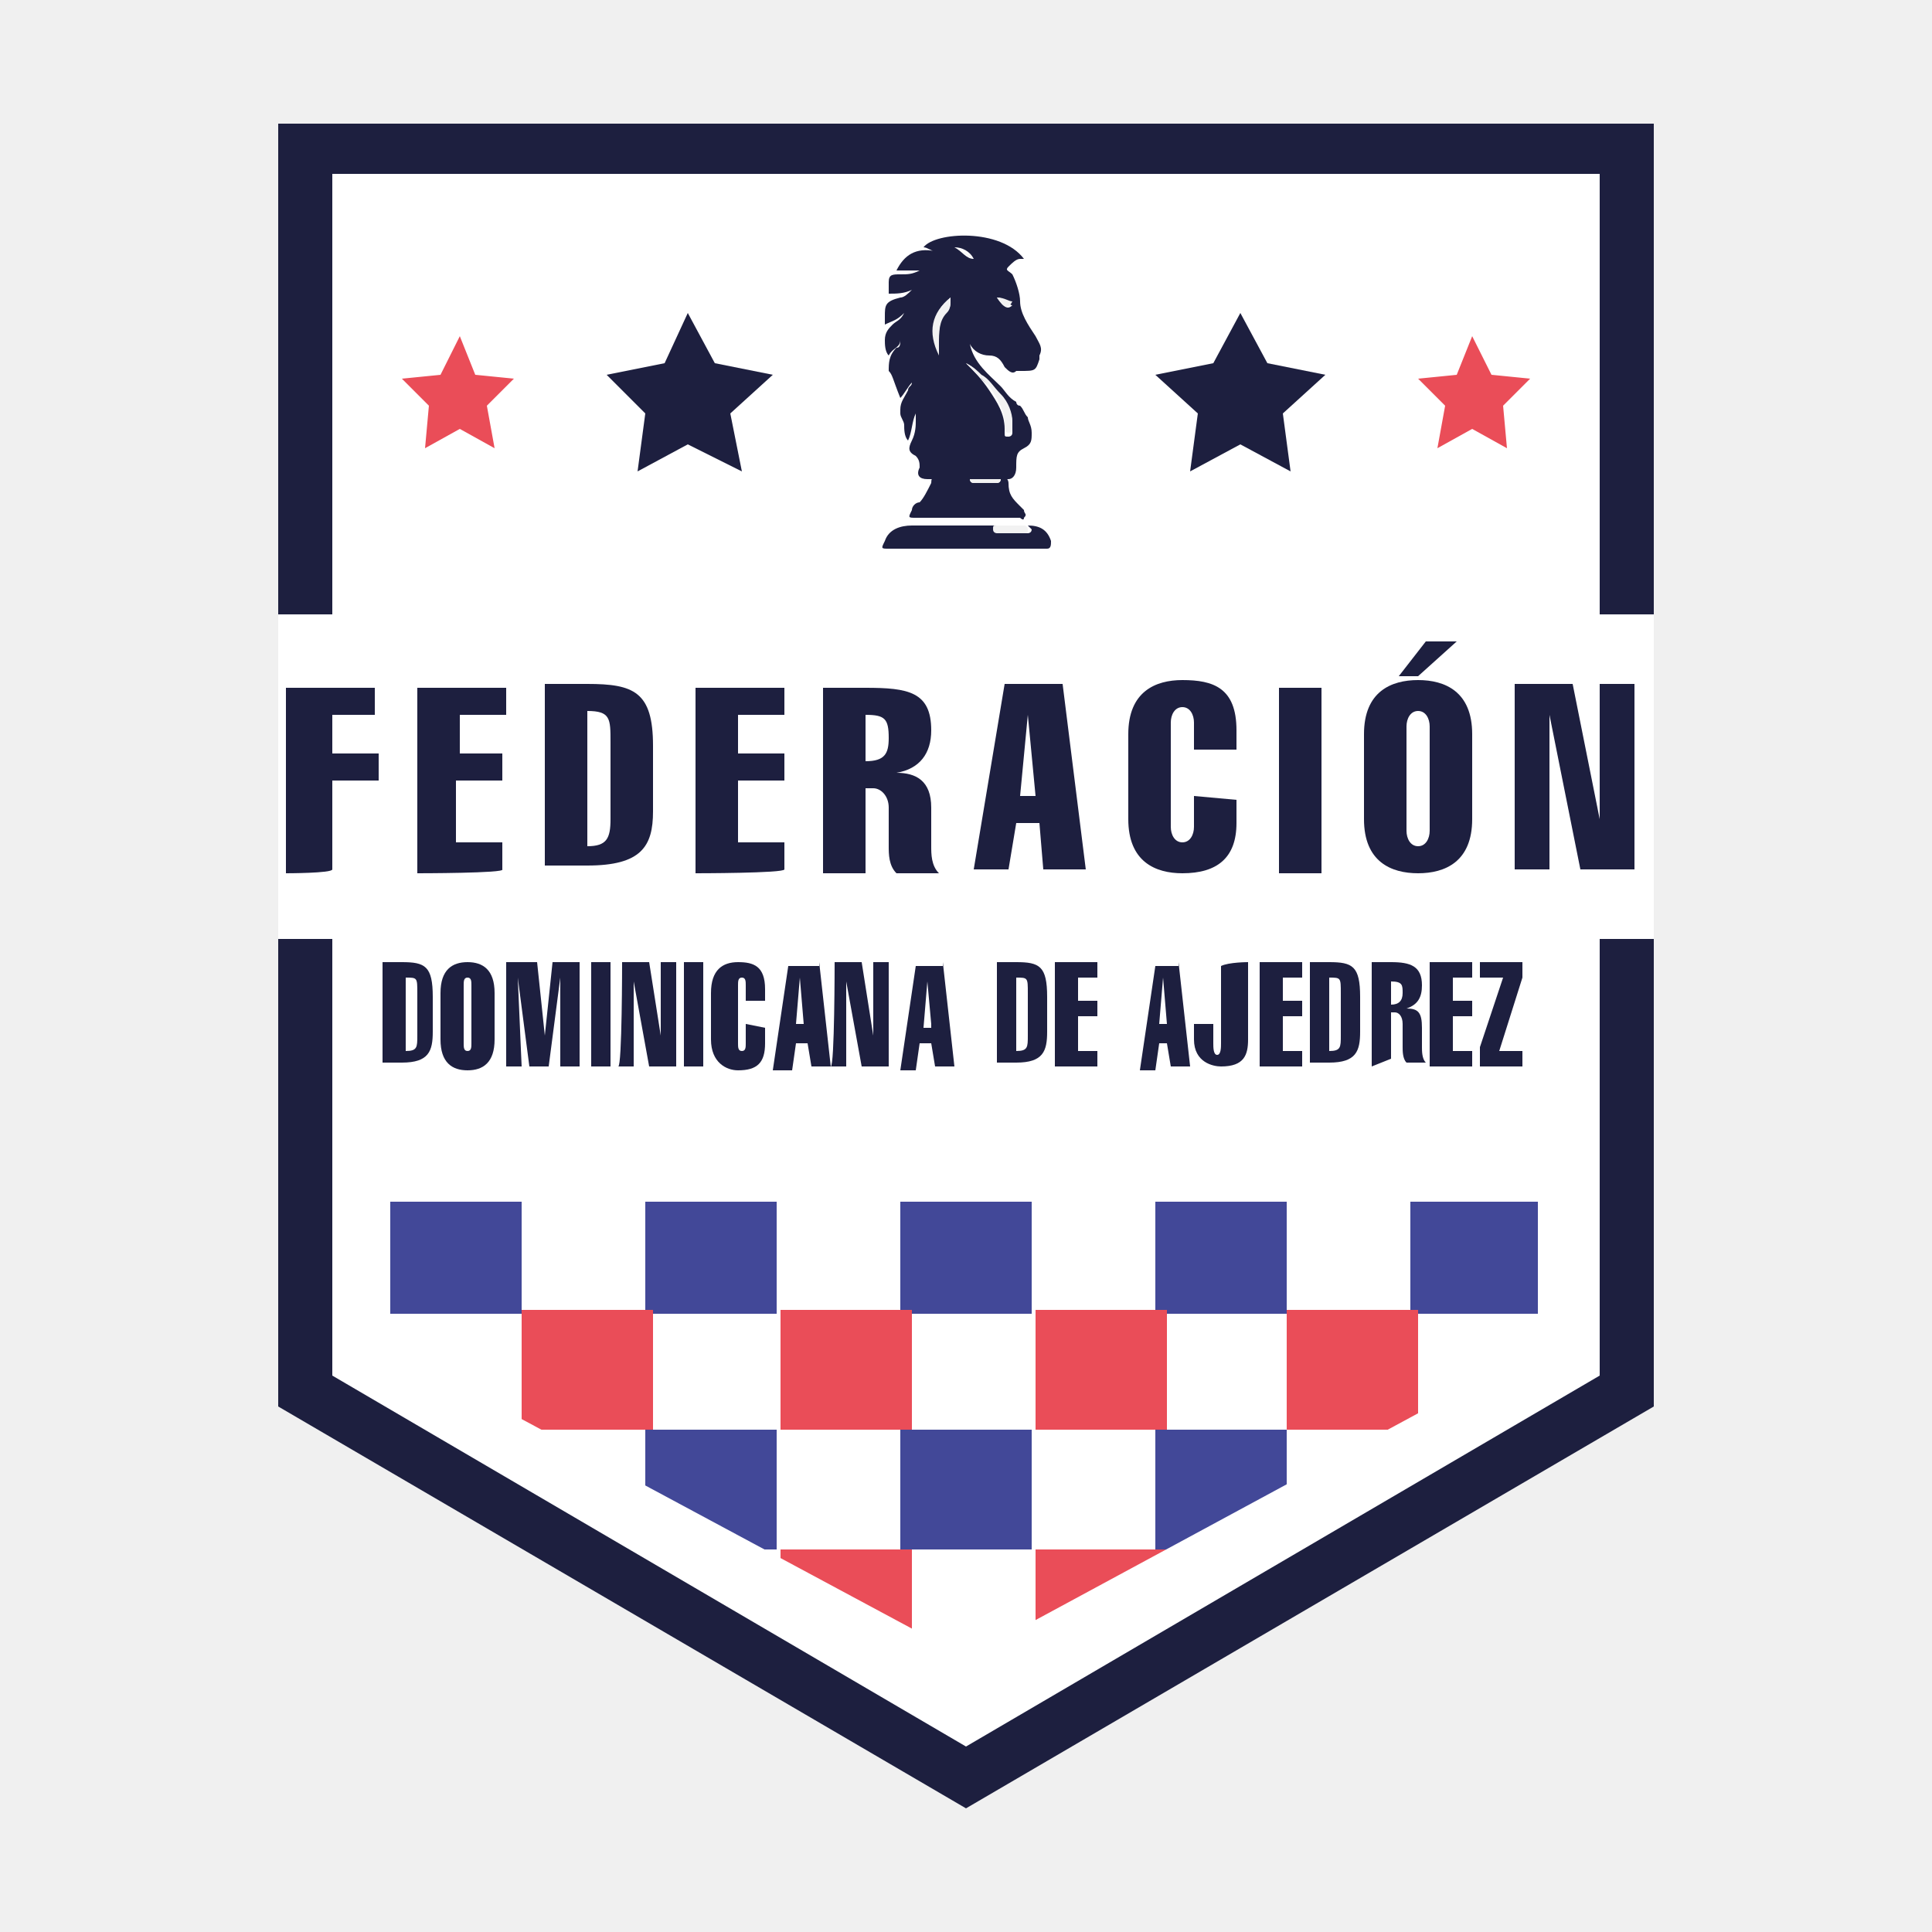
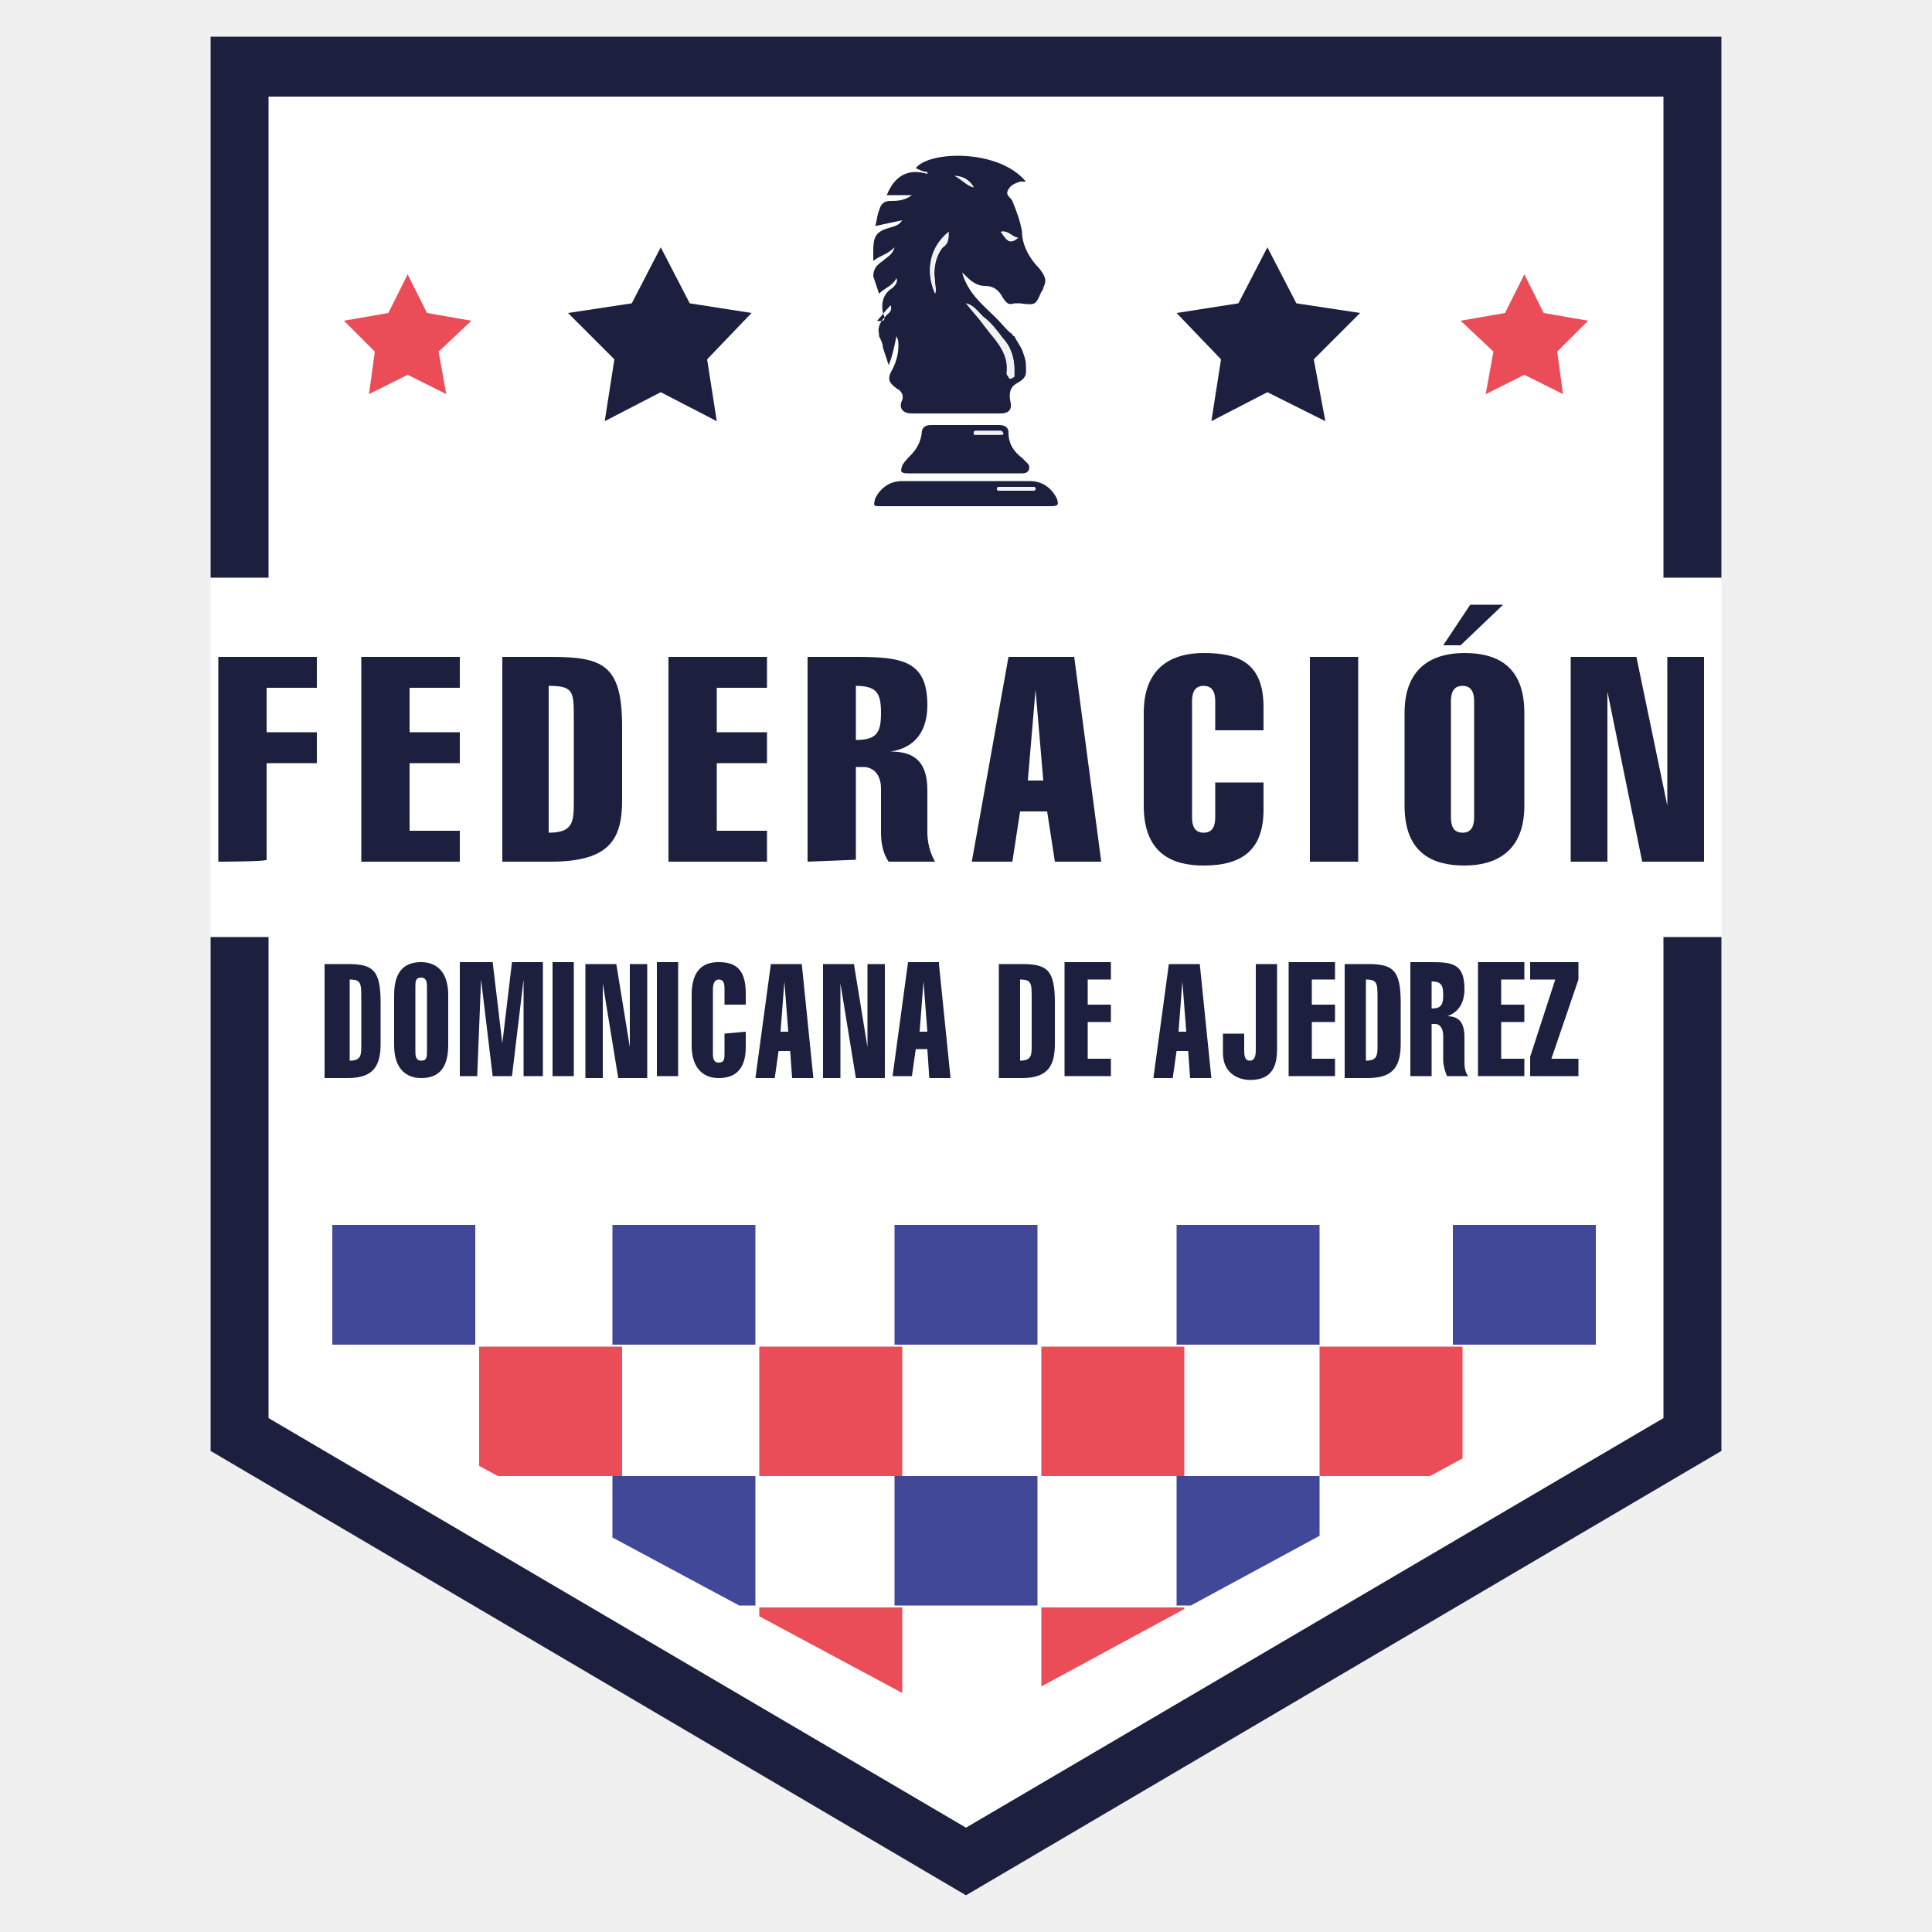
- <svg xmlns="http://www.w3.org/2000/svg" xmlns:xlink="http://www.w3.org/1999/xlink" version="1.1" id="Capa_1" x="0px" y="0px" viewBox="0 0 50 50" style="enable-background:new 0 0 50 50;" xml:space="preserve">
+ <svg xmlns="http://www.w3.org/2000/svg" xmlns:xlink="http://www.w3.org/1999/xlink" version="1.1" id="Capa_1" x="0px" y="0px" viewBox="0 0 100 100" style="enable-background:new 0 0 100 100;" xml:space="preserve">
  <style type="text/css">
	.st0{fill:#FFFFFF;}
	.st1{fill:#1D1F3F;}
	.st2{clip-path:url(#SVGID_2_);}
	.st3{fill:#424898;}
	.st4{fill:#EA4D58;}
	.st5{fill:#F2F2F2;}
</style>
-   <polygon class="st0" points="42.8,36.4 25,46.8 7.2,36.4 7.2,3.2 42.8,3.2 " />
  <g>
+     <polygon class="st0" points="89.1,75.1 50,98.1 10.9,75.1 10.9,1.9 89.1,1.9  " />
    <g>
-       <polygon class="st1" points="41.4,24.3 41.4,35.6 25,45.2 8.6,35.6 8.6,24.3 7.2,24.3 7.2,36.4 25,46.8 42.8,36.4 42.8,24.3   " />
-       <polygon class="st1" points="8.6,15.9 8.6,4.5 41.4,4.5 41.4,15.9 42.8,15.9 42.8,3.2 7.2,3.2 7.2,15.9   " />
-     </g>
-     <g>
+       <g>
+         <polygon class="st1" points="86.1,48.5 86.1,73.4 50,94.6 13.9,73.4 13.9,48.5 10.9,48.5 10.9,75.1 50,98.1 89.1,75.1 89.1,48.5         " />
+         <polygon class="st1" points="13.9,29.9 13.9,5 86.1,5 86.1,29.9 89.1,29.9 89.1,1.9 10.9,1.9 10.9,29.9    " />
+       </g>
      <g>
        <g>
          <g>
            <g>
-               <defs>
-                 <polygon id="SVGID_1_" points="10.1,31.1 39.8,31.1 39.8,34.9 25,42.9 10.1,34.9        " />
-               </defs>
-               <clipPath id="SVGID_2_">
-                 <use xlink:href="#SVGID_1_" style="overflow:visible;" />
-               </clipPath>
-               <g class="st2">
-                 <rect x="10.1" y="30.9" class="st3" width="3.4" height="3.1" />
-                 <rect x="16.7" y="30.9" class="st3" width="3.4" height="3.1" />
-                 <rect x="23.3" y="30.9" class="st3" width="3.4" height="3.1" />
-                 <rect x="29.9" y="30.9" class="st3" width="3.4" height="3.1" />
-                 <rect x="36.5" y="30.9" class="st3" width="3.4" height="3.1" />
-                 <rect x="13.5" y="33.9" class="st4" width="3.4" height="3.1" />
-                 <rect x="20.2" y="33.9" class="st4" width="3.4" height="3.1" />
-                 <rect x="26.8" y="33.9" class="st4" width="3.4" height="3.1" />
-                 <rect x="33.3" y="33.9" class="st4" width="3.4" height="3.1" />
-                 <rect x="16.7" y="37" class="st3" width="3.4" height="3.1" />
-                 <rect x="23.3" y="37" class="st3" width="3.4" height="3.1" />
-                 <rect x="29.9" y="37" class="st3" width="3.4" height="3.1" />
-                 <rect x="20.2" y="40.1" class="st4" width="3.4" height="3.1" />
-                 <rect x="26.8" y="40.1" class="st4" width="3.4" height="3.1" />
+               <g>
+                 <defs>
+                   <polygon id="SVGID_1_" points="17.2,63.4 82.7,63.4 82.7,71.7 50,89.4 17.2,71.8         " />
+                 </defs>
+                 <clipPath id="SVGID_2_">
+                   <use xlink:href="#SVGID_1_" style="overflow:visible;" />
+                 </clipPath>
+                 <g class="st2">
+                   <rect x="17.2" y="62.9" class="st3" width="7.4" height="6.7" />
+                   <rect x="31.7" y="62.9" class="st3" width="7.4" height="6.7" />
+                   <rect x="46.3" y="62.9" class="st3" width="7.4" height="6.7" />
+                   <rect x="60.9" y="62.9" class="st3" width="7.4" height="6.7" />
+                   <rect x="75.2" y="62.9" class="st3" width="7.4" height="6.7" />
+                   <rect x="24.8" y="69.7" class="st4" width="7.4" height="6.7" />
+                   <rect x="39.3" y="69.7" class="st4" width="7.4" height="6.7" />
+                   <rect x="53.9" y="69.7" class="st4" width="7.4" height="6.7" />
+                   <rect x="68.3" y="69.7" class="st4" width="7.4" height="6.7" />
+                   <rect x="31.7" y="76.4" class="st3" width="7.4" height="6.7" />
+                   <rect x="46.3" y="76.4" class="st3" width="7.4" height="6.7" />
+                   <rect x="60.9" y="76.4" class="st3" width="7.4" height="6.7" />
+                   <rect x="39.3" y="83.2" class="st4" width="7.4" height="6.7" />
+                   <rect x="53.9" y="83.2" class="st4" width="7.4" height="6.7" />
+                 </g>
              </g>
            </g>
          </g>
        </g>
      </g>
-     </g>
-     <g>
-       <polygon class="st4" points="11.9,8.7 12.3,9.7 13.3,9.8 12.6,10.5 12.8,11.6 11.9,11.1 11,11.6 11.1,10.5 10.4,9.8 11.4,9.7       " />
-       <polygon class="st4" points="38.1,8.7 38.6,9.7 39.6,9.8 38.9,10.5 39,11.6 38.1,11.1 37.2,11.6 37.4,10.5 36.7,9.8 37.7,9.7       " />
      <g>
-         <polygon class="st1" points="17.8,8.1 18.5,9.4 20,9.7 18.9,10.7 19.2,12.2 17.8,11.5 16.5,12.2 16.7,10.7 15.7,9.7 17.2,9.4         " />
+         <polygon class="st4" points="21.1,14.2 22.1,16.2 24.4,16.6 22.7,18.2 23.1,20.4 21.1,19.4 19.1,20.4 19.4,18.2 17.8,16.6      20.1,16.2    " />
+         <polygon class="st4" points="78.9,14.2 79.9,16.2 82.2,16.6 80.6,18.2 80.9,20.4 78.9,19.4 76.9,20.4 77.3,18.2 75.6,16.6      77.9,16.2    " />
+         <g>
+           <polygon class="st1" points="34.2,12.8 35.7,15.7 38.9,16.2 36.6,18.6 37.1,21.8 34.2,20.3 31.3,21.8 31.8,18.6 29.4,16.2       32.7,15.7     " />
+         </g>
+         <g>
+           <polygon class="st1" points="65.6,12.8 67.1,15.7 70.4,16.2 68,18.6 68.6,21.8 65.6,20.3 62.7,21.8 63.2,18.6 60.9,16.2       64.1,15.7     " />
+         </g>
+         <g>
+           <path class="st1" d="M45.7,16.2c-0.1-0.5,0-1,0.5-1.3c0.1-0.1,0.3-0.3,0.2-0.5c-0.2,0.4-0.6,0.5-0.9,0.8      c-0.1-0.3-0.2-0.6-0.3-0.9c0-0.4,0.2-0.6,0.5-0.8c0.2-0.2,0.5-0.3,0.6-0.7c-0.4,0.4-0.7,0.4-1.1,0.7c0-0.2,0-0.4,0-0.5      c0-0.7,0.1-1,0.8-1.2c0.3-0.1,0.5-0.1,0.7-0.4c-0.5,0.1-0.9,0.2-1.4,0.3c0.1-0.3,0.1-0.6,0.2-0.8c0.1-0.4,0.3-0.5,0.6-0.5      s0.7,0,1.1-0.3c-0.5,0-0.8,0-1.3,0c0.4-1,1.1-1.4,2.1-1.1c0,0,0-0.1,0-0.1c-0.2,0-0.4-0.1-0.6-0.2c0.7-0.9,4.3-1,5.7,0.7      c-0.1,0-0.2,0-0.3,0c-0.3,0.1-0.5,0.2-0.6,0.4c-0.2,0.3,0.1,0.4,0.2,0.6c0.2,0.5,0.4,1,0.5,1.6c0,0.7,0.4,1.4,0.9,1.9      c0.3,0.4,0.4,0.6,0.2,1c0,0,0,0.1-0.1,0.2c-0.3,0.7-0.3,0.7-1.1,0.6c-0.1,0-0.2,0-0.3,0c-0.3,0.1-0.4,0-0.6-0.3      c-0.2-0.4-0.5-0.6-0.9-0.6c-0.5,0-0.8-0.3-1.2-0.7c0.3,1.1,1.1,1.7,1.8,2.4c0.3,0.3,0.5,0.6,0.8,0.8c0,0.1,0.1,0.1,0.1,0.1      c0.1,0.2,0.3,0.5,0.4,0.7c0.1,0.3,0.2,0.5,0.2,0.8c0,0.4,0.1,0.6-0.4,0.9c-0.4,0.2-0.5,0.5-0.4,1c0.1,0.4-0.1,0.6-0.5,0.6      c-0.6,0-1.3,0-2,0c-0.9,0-1.7,0-2.6,0c-0.5,0-0.7-0.3-0.5-0.7c0.1-0.3-0.1-0.5-0.3-0.6c-0.4-0.3-0.5-0.5-0.2-1      c0.2-0.4,0.3-0.8,0.3-1.2c0-0.2,0-0.3-0.1-0.5c-0.1,0.5-0.2,1-0.4,1.5c-0.1-0.3-0.2-0.6-0.3-0.9c0-0.2-0.1-0.4-0.2-0.6      c0,0,0-0.1,0-0.1c-0.1-0.4,0.1-0.7,0.4-1c0.1-0.1,0.3-0.2,0.2-0.5c-0.3,0.3-0.5,0.6-0.7,0.8C45.9,16.7,45.8,16.4,45.7,16.2z       M50,15.7c0.4,0.5,0.8,1,1.3,1.4c0.5,0.6,1,1.3,0.9,2.1c0,0.1,0,0.1,0,0.2c0,0.1,0,0.2,0.1,0.2c0,0,0.1-0.1,0.2-0.1      c0-0.1,0-0.2,0-0.4c0-0.6-0.2-1.2-0.6-1.6c-0.3-0.4-0.6-0.8-1-1.1C50.6,16.1,50.4,15.8,50,15.7z M49.1,12      c-1,0.9-1.2,2.1-0.7,3.2c0-0.2,0-0.4,0-0.6c-0.1-0.6,0-1.3,0.4-1.8C49.1,12.6,49.1,12.3,49.1,12z M51.8,12      c0.4,0.6,0.5,0.6,0.9,0.3C52.4,12.3,52.2,11.9,51.8,12z M50.4,9.7c-0.2-0.4-0.6-0.6-1-0.6C49.8,9.3,50,9.6,50.4,9.7z" />
+           <g>
+             <path class="st1" d="M50,24.5c-1,0-2,0-3,0c-0.4,0-0.4-0.1-0.3-0.4c0.1-0.2,0.3-0.4,0.4-0.5c0.3-0.3,0.5-0.6,0.6-1.1       c0-0.4,0.2-0.5,0.5-0.5c1.2,0,2.3,0,3.5,0c0.3,0,0.5,0.1,0.5,0.4c0,0.6,0.3,1,0.7,1.3c0.1,0.1,0.2,0.2,0.3,0.3       c0.1,0.1,0.1,0.3,0,0.4s-0.2,0.1-0.3,0.1C52,24.5,51,24.5,50,24.5z M51.1,22.3c-0.2,0-0.4,0-0.6,0c0,0-0.1,0-0.1,0.1       c0,0.1,0,0.1,0.1,0.1c0.4,0,0.8,0,1.3,0c0.1,0,0.2,0,0.1-0.1c0-0.1-0.1-0.1-0.2-0.1C51.5,22.3,51.3,22.3,51.1,22.3z" />
+           </g>
+           <g>
+             <path class="st1" d="M50,26.2c-1.5,0-3,0-4.4,0c-0.4,0-0.4,0-0.3-0.4c0.3-0.6,0.8-0.9,1.4-0.9c2.2,0,4.4,0,6.6,0       c0.6,0,1.1,0.3,1.4,0.9c0.1,0.3,0.1,0.4-0.3,0.4C53,26.2,51.5,26.2,50,26.2z M52.6,25.4c0.3,0,0.6,0,0.8,0c0.1,0,0.2,0,0.2-0.1       c0-0.1-0.1-0.1-0.2-0.1c-0.6,0-1.1,0-1.6,0c-0.1,0-0.2,0-0.2,0.1c0,0.1,0.1,0.1,0.2,0.1C52,25.4,52.3,25.4,52.6,25.4z" />
+           </g>
+           <path class="st5" d="M50,15.7c0.4,0.1,0.6,0.5,0.9,0.7c0.4,0.3,0.7,0.7,1,1.1c0.4,0.5,0.6,1,0.6,1.6c0,0.1,0,0.2,0,0.4      c0,0-0.1,0.1-0.2,0.1s-0.1-0.1-0.1-0.1c-0.1-0.1-0.1-0.1-0.1-0.2c0.1-0.9-0.4-1.5-0.9-2.1C50.8,16.7,50.4,16.1,50,15.7z" />
+           <path class="st5" d="M49.1,12c0,0.4,0,0.6-0.3,0.8c-0.5,0.5-0.5,1.1-0.4,1.8c0,0.2,0.1,0.4,0,0.6C47.9,14,48.1,12.8,49.1,12z" />
+           <path class="st5" d="M51.8,12c0.4-0.1,0.6,0.3,0.9,0.3C52.4,12.6,52.3,12.5,51.8,12z" />
+           <path class="st5" d="M50.4,9.7c-0.4-0.1-0.6-0.5-1-0.6C49.9,9.2,50.2,9.4,50.4,9.7z" />
+           <path class="st5" d="M51.1,22.3c0.2,0,0.4,0,0.6,0c0.1,0,0.2,0,0.2,0.1c0,0.1,0,0.1-0.1,0.1c-0.4,0-0.8,0-1.3,0      c-0.1,0-0.1,0-0.1-0.1c0-0.1,0.1-0.1,0.1-0.1C50.7,22.3,50.9,22.3,51.1,22.3z" />
+           <path class="st5" d="M52.6,25.4c-0.3,0-0.5,0-0.8,0c-0.1,0-0.2,0-0.2-0.1c0-0.1,0.1-0.1,0.2-0.1c0.6,0,1.1,0,1.6,0      c0.1,0,0.2,0,0.2,0.1c0,0.1-0.1,0.1-0.2,0.1C53.1,25.4,52.9,25.4,52.6,25.4z" />
+         </g>
      </g>
      <g>
-         <polygon class="st1" points="32.1,8.1 32.8,9.4 34.3,9.7 33.2,10.7 33.4,12.2 32.1,11.5 30.8,12.2 31,10.7 29.9,9.7 31.4,9.4         " />
+         <path class="st1" d="M11.3,44.6V34h5.1v1.6h-2.6v2.3h2.6v1.6h-2.6v5C13.8,44.6,11.3,44.6,11.3,44.6z" />
+         <path class="st1" d="M18.7,44.6V34h5.1v1.6h-2.6v2.3h2.6v1.6h-2.6V43h2.6v1.6C23.7,44.6,18.7,44.6,18.7,44.6z" />
+         <path class="st1" d="M26,34h2.5c2.7,0,3.7,0.4,3.7,3.6v3.8c0,2-0.6,3.2-3.7,3.2H26C26,44.6,26,34,26,34z M28.4,43.1     c1.2,0,1.3-0.5,1.3-1.5v-4.4c0-1.4,0-1.7-1.3-1.7V43.1z" />
+         <path class="st1" d="M34.6,44.6V34h5.1v1.6h-2.6v2.3h2.6v1.6h-2.6V43h2.6v1.6C39.7,44.6,34.6,44.6,34.6,44.6z" />
+         <path class="st1" d="M41.8,44.6V34h2.5c2.4,0,3.7,0.2,3.7,2.5c0,1.3-0.6,2.2-1.9,2.4v0c1.2,0,1.9,0.5,1.9,2v2.2     c0,0.4,0.1,1,0.4,1.5H46c-0.3-0.4-0.4-1-0.4-1.5v-2.3c0-0.7-0.4-1.1-0.9-1.1h-0.4v4.8L41.8,44.6L41.8,44.6z M44.3,38.3     c1.1,0,1.3-0.4,1.3-1.4c0-1-0.2-1.4-1.3-1.4V38.3z" />
+         <path class="st1" d="M55.6,34l1.4,10.6h-2.4L54.2,42h-1.4l-0.4,2.6h-2.1L52.2,34H55.6z M54,40.4l-0.4-4.7h0l-0.4,4.7H54z" />
+         <path class="st1" d="M65.4,40.5v1.4c0,2-1,2.9-3.1,2.9c-1.6,0-3.1-0.6-3.1-3.1v-4.8c0-2.4,1.5-3.1,3.1-3.1c1.8,0,3.1,0.5,3.1,2.8     v1.2h-2.5v-1.5c0-0.4-0.1-0.8-0.6-0.8s-0.6,0.4-0.6,0.8v6c0,0.4,0.1,0.8,0.6,0.8s0.6-0.4,0.6-0.8v-1.8L65.4,40.5L65.4,40.5z" />
+         <path class="st1" d="M67.8,44.6V34h2.5v10.6H67.8z" />
+         <path class="st1" d="M78.9,41.7c0,2.4-1.5,3.1-3.1,3.1s-3.1-0.6-3.1-3.1v-4.8c0-2.4,1.5-3.1,3.1-3.1s3.1,0.6,3.1,3.1V41.7z      M74.7,33.4l1.4-2.1h1.7l-2.2,2.1H74.7z M75.1,42.3c0,0.4,0.1,0.8,0.6,0.8c0.5,0,0.6-0.4,0.6-0.8v-6c0-0.4-0.1-0.8-0.6-0.8     c-0.5,0-0.6,0.4-0.6,0.8V42.3z" />
+         <path class="st1" d="M81.3,34h3.4l1.6,7.7h0V34h1.9v10.6H85l-1.8-8.8h0v8.8h-1.9L81.3,34L81.3,34z" />
      </g>
      <g>
-         <path class="st1" d="M23,9.6c0-0.2,0-0.4,0.2-0.6c0.1,0,0.1-0.1,0.1-0.2C23.3,9,23.1,9,23,9.2c-0.1-0.1-0.1-0.3-0.1-0.4     c0-0.2,0.1-0.3,0.2-0.4c0.1-0.1,0.2-0.1,0.3-0.3c-0.2,0.2-0.3,0.2-0.5,0.3c0-0.1,0-0.2,0-0.2c0-0.3,0-0.4,0.4-0.5     c0.1,0,0.2-0.1,0.3-0.2c-0.2,0.1-0.4,0.1-0.6,0.1C23,7.5,23,7.4,23,7.3c0-0.2,0.1-0.2,0.3-0.2c0.2,0,0.3,0,0.5-0.1     c-0.2,0-0.4,0-0.6,0c0.2-0.4,0.5-0.6,1-0.5c0,0,0,0,0,0c-0.1,0-0.2-0.1-0.3-0.1c0.3-0.4,2-0.5,2.6,0.3c0,0-0.1,0-0.1,0     c-0.1,0-0.2,0.1-0.3,0.2C26,7,26.1,7,26.2,7.1c0.1,0.2,0.2,0.5,0.2,0.7c0,0.3,0.2,0.6,0.4,0.9C26.9,8.9,27,9,26.9,9.2     c0,0,0,0.1,0,0.1c-0.1,0.3-0.1,0.3-0.5,0.3c0,0-0.1,0-0.1,0c-0.1,0.1-0.2,0-0.3-0.1c-0.1-0.2-0.2-0.3-0.4-0.3     c-0.2,0-0.4-0.1-0.5-0.3c0.1,0.5,0.5,0.8,0.8,1.1c0.1,0.1,0.2,0.3,0.4,0.4c0,0,0,0.1,0.1,0.1c0.1,0.1,0.1,0.2,0.2,0.3     c0,0.1,0.1,0.2,0.1,0.4c0,0.2,0,0.3-0.2,0.4c-0.2,0.1-0.2,0.2-0.2,0.5c0,0.2-0.1,0.3-0.2,0.3c-0.3,0-0.6,0-0.9,0     c-0.4,0-0.8,0-1.2,0c-0.2,0-0.3-0.1-0.2-0.3c0-0.1,0-0.2-0.1-0.3c-0.2-0.1-0.2-0.2-0.1-0.4c0.1-0.2,0.1-0.4,0.1-0.5     c0-0.1,0-0.1,0-0.2c-0.1,0.2-0.1,0.5-0.2,0.7c-0.1-0.1-0.1-0.3-0.1-0.4c0-0.1-0.1-0.2-0.1-0.3c0,0,0,0,0-0.1     c0-0.2,0.1-0.3,0.2-0.5c0-0.1,0.1-0.1,0.1-0.2c-0.1,0.1-0.2,0.3-0.3,0.4C23.1,9.8,23.1,9.7,23,9.6z M25,9.4     c0.2,0.2,0.4,0.4,0.6,0.7c0.2,0.3,0.4,0.6,0.4,1c0,0,0,0.1,0,0.1c0,0.1,0,0.1,0.1,0.1c0,0,0.1,0,0.1-0.1c0,0,0-0.1,0-0.2     c0-0.3-0.1-0.5-0.3-0.7c-0.1-0.2-0.3-0.3-0.5-0.5C25.3,9.6,25.2,9.5,25,9.4z M24.6,7.7c-0.5,0.4-0.5,0.9-0.3,1.4     c0-0.1,0-0.2,0-0.3c0-0.3,0-0.6,0.2-0.8C24.6,8,24.6,7.9,24.6,7.7z M25.8,7.7C26,8,26.1,8,26.2,7.9C26.1,7.9,26,7.7,25.8,7.7z      M25.2,6.7c-0.1-0.2-0.3-0.3-0.5-0.3C24.9,6.5,25,6.7,25.2,6.7z" />
-         <g>
-           <path class="st1" d="M25,13.4c-0.5,0-0.9,0-1.3,0c-0.2,0-0.2,0-0.1-0.2c0-0.1,0.1-0.2,0.2-0.2c0.1-0.1,0.2-0.3,0.3-0.5      c0-0.2,0.1-0.2,0.2-0.2c0.5,0,1,0,1.6,0c0.1,0,0.2,0.1,0.2,0.2c0,0.3,0.1,0.4,0.3,0.6c0,0,0.1,0.1,0.1,0.1c0,0.1,0.1,0.1,0,0.2      c0,0.1-0.1,0-0.1,0C25.9,13.4,25.5,13.4,25,13.4z M25.5,12.4c-0.1,0-0.2,0-0.3,0c0,0-0.1,0-0.1,0c0,0,0,0.1,0.1,0.1      c0.2,0,0.4,0,0.6,0c0,0,0.1,0,0.1-0.1c0,0,0,0-0.1,0C25.7,12.4,25.6,12.4,25.5,12.4z" />
-         </g>
-         <g>
-           <path class="st1" d="M25,14.2c-0.7,0-1.3,0-2,0c-0.2,0-0.2,0-0.1-0.2c0.1-0.3,0.4-0.4,0.7-0.4c1,0,2,0,3,0      c0.3,0,0.5,0.1,0.6,0.4c0,0.1,0,0.2-0.1,0.2C26.3,14.2,25.7,14.2,25,14.2z M26.2,13.8c0.1,0,0.3,0,0.4,0c0,0,0.1,0,0.1-0.1      c0,0,0,0-0.1-0.1c-0.3,0-0.5,0-0.7,0c0,0-0.1,0-0.1,0.1c0,0,0.1,0.1,0.1,0.1C25.9,13.8,26,13.8,26.2,13.8z" />
-         </g>
-         <path class="st5" d="M25,9.4c0.2,0.1,0.3,0.2,0.4,0.3c0.2,0.1,0.3,0.3,0.5,0.5c0.2,0.2,0.3,0.5,0.3,0.7c0,0.1,0,0.1,0,0.2     c0,0,0,0.1-0.1,0.1c0,0-0.1,0-0.1-0.1c0,0,0-0.1,0-0.1c0-0.4-0.2-0.7-0.4-1C25.4,9.8,25.2,9.6,25,9.4z" />
-         <path class="st5" d="M24.6,7.7c0,0.2,0,0.3-0.1,0.4c-0.2,0.2-0.2,0.5-0.2,0.8c0,0.1,0,0.2,0,0.3C24,8.6,24.1,8.1,24.6,7.7z" />
-         <path class="st5" d="M25.8,7.7c0.2,0,0.3,0.1,0.4,0.1C26.1,8,26,8,25.8,7.7z" />
-         <path class="st5" d="M25.2,6.7c-0.2-0.1-0.3-0.2-0.5-0.3C24.9,6.5,25.1,6.6,25.2,6.7z" />
-         <path class="st5" d="M25.5,12.4c0.1,0,0.2,0,0.3,0c0,0,0.1,0,0.1,0c0,0,0,0.1-0.1,0.1c-0.2,0-0.4,0-0.6,0c0,0-0.1,0-0.1-0.1     c0,0,0,0,0.1,0C25.3,12.4,25.4,12.4,25.5,12.4z" />
-         <path class="st5" d="M26.2,13.8c-0.1,0-0.2,0-0.4,0c0,0-0.1,0-0.1-0.1c0-0.1,0-0.1,0.1-0.1c0.3,0,0.5,0,0.7,0c0,0,0.1,0,0.1,0.1     c0,0.1,0,0.1-0.1,0.1C26.4,13.8,26.3,13.8,26.2,13.8z" />
+         <path class="st1" d="M16.9,49.9H18c1.3,0,1.7,0.3,1.7,2V54c0,1.1-0.3,1.8-1.7,1.8h-1.2V49.9z M18.1,54.9c0.6,0,0.6-0.3,0.6-0.8     v-2.4c0-0.8,0-1-0.6-1V54.9z" />
+         <path class="st1" d="M23.2,54.1c0,1.4-0.7,1.7-1.4,1.7s-1.4-0.4-1.4-1.7v-2.6c0-1.4,0.7-1.7,1.4-1.7s1.4,0.4,1.4,1.7V54.1z      M21.5,54.4c0,0.2,0,0.5,0.3,0.5c0.3,0,0.3-0.2,0.3-0.5v-3.3c0-0.2,0-0.5-0.3-0.5c-0.3,0-0.3,0.2-0.3,0.5V54.4z" />
+         <path class="st1" d="M24.7,55.7h-0.9v-5.9h1.7l0.5,4.2l0,0l0.5-4.2h1.6v5.9h-1v-5l0,0l-0.6,5h-1l-0.6-5l0,0L24.7,55.7     C24.7,55.7,24.7,55.7,24.7,55.7z" />
+         <path class="st1" d="M28.6,55.7v-5.9h1.1v5.9C29.8,55.7,28.6,55.7,28.6,55.7z" />
+         <path class="st1" d="M30.3,49.9h1.6l0.7,4.3l0,0v-4.3h0.9v5.9h-1.5l-0.8-4.9l0,0v4.9h-0.9C30.3,55.7,30.3,49.9,30.3,49.9z" />
+         <path class="st1" d="M34,55.7v-5.9h1.1v5.9C35.2,55.7,34,55.7,34,55.7z" />
+         <path class="st1" d="M38.6,53.4v0.8c0,1.1-0.5,1.6-1.4,1.6c-0.7,0-1.4-0.4-1.4-1.7v-2.6c0-1.4,0.7-1.7,1.4-1.7     c0.8,0,1.4,0.3,1.4,1.6V52h-1.1v-0.8c0-0.2,0-0.5-0.3-0.5c-0.2,0-0.3,0.2-0.3,0.5v3.3c0,0.2,0,0.5,0.3,0.5c0.3,0,0.3-0.2,0.3-0.5     v-1L38.6,53.4L38.6,53.4z" />
+         <path class="st1" d="M41.5,49.9l0.6,5.9H41l-0.1-1.4h-0.6l-0.2,1.4h-1l0.8-5.9H41.5z M40.8,53.4l-0.2-2.6l0,0l-0.2,2.6H40.8z" />
+         <path class="st1" d="M42.6,49.9h1.6l0.7,4.3l0,0v-4.3h0.9v5.9h-1.5l-0.8-4.9l0,0v4.9h-0.9C42.6,55.7,42.6,49.9,42.6,49.9z" />
+         <path class="st1" d="M48.6,49.9l0.6,5.9h-1.1L48,54.3h-0.6l-0.2,1.4h-1l0.8-5.9H48.6z M48,53.4l-0.2-2.6l0,0l-0.2,2.6H48z" />
+         <path class="st1" d="M51.7,49.9h1.2c1.3,0,1.7,0.3,1.7,2V54c0,1.1-0.3,1.8-1.7,1.8h-1.2V49.9z M52.8,54.9c0.6,0,0.6-0.3,0.6-0.8     v-2.4c0-0.8,0-1-0.6-1V54.9z" />
+         <path class="st1" d="M55.1,55.7v-5.9h2.4v0.9h-1.2V52h1.2v0.9h-1.2v1.9h1.2v0.9L55.1,55.7L55.1,55.7z" />
+         <path class="st1" d="M62.1,49.9l0.6,5.9h-1.1l-0.1-1.4h-0.6l-0.2,1.4h-1l0.8-5.9H62.1z M61.4,53.4l-0.2-2.6l0,0L61,53.4H61.4z" />
+         <path class="st1" d="M66.1,49.9v4.4c0,0.8-0.2,1.6-1.4,1.6c-0.4,0-1.4-0.2-1.4-1.4v-1h1.1v0.8c0,0.3,0,0.6,0.3,0.6     s0.3-0.4,0.3-0.6v-4.4C65,49.9,66.1,49.9,66.1,49.9z" />
+         <path class="st1" d="M66.7,55.7v-5.9h2.4v0.9h-1.2V52h1.2v0.9h-1.2v1.9h1.2v0.9L66.7,55.7L66.7,55.7z" />
+         <path class="st1" d="M69.6,49.9h1.2c1.3,0,1.7,0.3,1.7,2V54c0,1.1-0.3,1.8-1.7,1.8h-1.2V49.9z M70.7,54.9c0.6,0,0.6-0.3,0.6-0.8     v-2.4c0-0.8,0-1-0.6-1V54.9z" />
+         <path class="st1" d="M73,55.7v-5.9h1.1c1.1,0,1.7,0.1,1.7,1.4c0,0.7-0.3,1.2-0.9,1.4l0,0c0.6,0,0.9,0.3,0.9,1.1v1.2     c0,0.2,0,0.6,0.2,0.8h-1.1c-0.1-0.2-0.2-0.6-0.2-0.8v-1.3c0-0.4-0.2-0.6-0.4-0.6h-0.2v2.7L73,55.7L73,55.7L73,55.7L73,55.7z      M74.1,52.2c0.5,0,0.6-0.2,0.6-0.7c0-0.5-0.1-0.7-0.6-0.7V52.2z" />
+         <path class="st1" d="M76.5,55.7v-5.9h2.4v0.9h-1.2V52h1.2v0.9h-1.2v1.9h1.2v0.9L76.5,55.7L76.5,55.7z" />
+         <path class="st1" d="M79.2,55.7v-1l1.3-4h-1.3v-0.9h2.5v0.9l-1.4,4.1h1.4v0.9C81.6,55.7,79.2,55.7,79.2,55.7z" />
      </g>
-     </g>
-     <g>
-       <path class="st1" d="M7.4,22.6v-4.8h2.3v0.7H8.6v1h1.2v0.7H8.6v2.3C8.6,22.6,7.4,22.6,7.4,22.6z" />
-       <path class="st1" d="M10.8,22.6v-4.8h2.3v0.7h-1.2v1H13v0.7h-1.2v1.6h1.2v0.7C13.1,22.6,10.8,22.6,10.8,22.6z" />
-       <path class="st1" d="M14.1,17.7h1.1c1.2,0,1.7,0.2,1.7,1.6v1.7c0,0.9-0.3,1.4-1.7,1.4h-1.1C14.1,22.5,14.1,17.7,14.1,17.7z     M15.2,21.9c0.5,0,0.6-0.2,0.6-0.7v-2c0-0.6,0-0.8-0.6-0.8V21.9z" />
-       <path class="st1" d="M18,22.6v-4.8h2.3v0.7h-1.2v1h1.2v0.7h-1.2v1.6h1.2v0.7C20.3,22.6,18,22.6,18,22.6z" />
-       <path class="st1" d="M21.3,22.6v-4.8h1.1c1.1,0,1.7,0.1,1.7,1.1c0,0.6-0.3,1-0.9,1.1v0c0.5,0,0.9,0.2,0.9,0.9v1    c0,0.2,0,0.5,0.2,0.7h-1.1C23,22.4,23,22.1,23,21.9v-1c0-0.3-0.2-0.5-0.4-0.5h-0.2v2.2L21.3,22.6L21.3,22.6z M22.4,19.7    c0.5,0,0.6-0.2,0.6-0.6c0-0.5-0.1-0.6-0.6-0.6V19.7z" />
-       <path class="st1" d="M27.5,17.7l0.6,4.8H27l-0.1-1.2h-0.6l-0.2,1.2h-0.9l0.8-4.8H27.5z M26.8,20.6l-0.2-2.1h0l-0.2,2.1H26.8z" />
-       <path class="st1" d="M32,20.7v0.6c0,0.9-0.5,1.3-1.4,1.3c-0.7,0-1.4-0.3-1.4-1.4v-2.2c0-1.1,0.7-1.4,1.4-1.4    c0.8,0,1.4,0.2,1.4,1.3v0.5h-1.1v-0.7c0-0.2-0.1-0.4-0.3-0.4c-0.2,0-0.3,0.2-0.3,0.4v2.7c0,0.2,0.1,0.4,0.3,0.4    c0.2,0,0.3-0.2,0.3-0.4v-0.8L32,20.7L32,20.7z" />
-       <path class="st1" d="M33.1,22.6v-4.8h1.1v4.8H33.1z" />
-       <path class="st1" d="M38.1,21.2c0,1.1-0.7,1.4-1.4,1.4s-1.4-0.3-1.4-1.4v-2.2c0-1.1,0.7-1.4,1.4-1.4s1.4,0.3,1.4,1.4V21.2z     M36.2,17.5l0.7-0.9h0.8l-1,0.9H36.2z M36.4,21.5c0,0.2,0.1,0.4,0.3,0.4s0.3-0.2,0.3-0.4v-2.7c0-0.2-0.1-0.4-0.3-0.4    s-0.3,0.2-0.3,0.4V21.5z" />
-       <path class="st1" d="M39.2,17.7h1.5l0.7,3.5h0v-3.5h0.9v4.8h-1.4l-0.8-4h0v4h-0.9L39.2,17.7L39.2,17.7z" />
-     </g>
-     <g>
-       <path class="st1" d="M9.9,24.9h0.5c0.6,0,0.8,0.1,0.8,0.9v0.9c0,0.5-0.1,0.8-0.8,0.8H9.9V24.9z M10.5,27.2c0.3,0,0.3-0.1,0.3-0.4    v-1.1c0-0.4,0-0.4-0.3-0.4V27.2z" />
-       <path class="st1" d="M12.8,26.9c0,0.6-0.3,0.8-0.7,0.8s-0.7-0.2-0.7-0.8v-1.2c0-0.6,0.3-0.8,0.7-0.8s0.7,0.2,0.7,0.8V26.9z M12,27    c0,0.1,0,0.2,0.1,0.2c0.1,0,0.1-0.1,0.1-0.2v-1.5c0-0.1,0-0.2-0.1-0.2c-0.1,0-0.1,0.1-0.1,0.2V27z" />
-       <path class="st1" d="M13.5,27.6h-0.4v-2.7h0.8l0.2,1.9l0,0l0.2-1.9H15v2.7h-0.5v-2.3l0,0l-0.3,2.3h-0.5l-0.3-2.3l0,0L13.5,27.6    C13.5,27.6,13.5,27.6,13.5,27.6z" />
-       <path class="st1" d="M15.3,27.6v-2.7h0.5v2.7C15.8,27.6,15.3,27.6,15.3,27.6z" />
-       <path class="st1" d="M16.1,24.9h0.7l0.3,1.9l0,0v-1.9h0.4v2.7h-0.7l-0.4-2.2l0,0v2.2h-0.4C16.1,27.6,16.1,24.9,16.1,24.9z" />
-       <path class="st1" d="M17.7,27.6v-2.7h0.5v2.7C18.3,27.6,17.7,27.6,17.7,27.6z" />
-       <path class="st1" d="M19.8,26.6v0.4c0,0.5-0.2,0.7-0.7,0.7c-0.3,0-0.7-0.2-0.7-0.8v-1.2c0-0.6,0.3-0.8,0.7-0.8    c0.4,0,0.7,0.1,0.7,0.7v0.3h-0.5v-0.4c0-0.1,0-0.2-0.1-0.2c-0.1,0-0.1,0.1-0.1,0.2V27c0,0.1,0,0.2,0.1,0.2s0.1-0.1,0.1-0.2v-0.5    L19.8,26.6L19.8,26.6z" />
-       <path class="st1" d="M21.2,24.9l0.3,2.7h-0.5L20.9,27h-0.3l-0.1,0.7h-0.5l0.4-2.7H21.2z M20.8,26.5l-0.1-1.2l0,0l-0.1,1.2H20.8z" />
-       <path class="st1" d="M21.6,24.9h0.7l0.3,1.9l0,0v-1.9h0.4v2.7h-0.7l-0.4-2.2l0,0v2.2h-0.4C21.6,27.6,21.6,24.9,21.6,24.9z" />
-       <path class="st1" d="M24.4,24.9l0.3,2.7h-0.5L24.1,27h-0.3l-0.1,0.7h-0.4l0.4-2.7H24.4z M24.1,26.5L24,25.4l0,0l-0.1,1.2H24.1z" />
-       <path class="st1" d="M25.8,24.9h0.5c0.6,0,0.8,0.1,0.8,0.9v0.9c0,0.5-0.1,0.8-0.8,0.8h-0.5V24.9z M26.3,27.2    c0.3,0,0.3-0.1,0.3-0.4v-1.1c0-0.4,0-0.4-0.3-0.4V27.2z" />
-       <path class="st1" d="M27.3,27.6v-2.7h1.1v0.4h-0.5v0.6h0.5v0.4h-0.5v0.9h0.5v0.4L27.3,27.6L27.3,27.6z" />
-       <path class="st1" d="M30.5,24.9l0.3,2.7h-0.5L30.2,27H30l-0.1,0.7h-0.4l0.4-2.7H30.5z M30.2,26.5l-0.1-1.2l0,0L30,26.5H30.2z" />
-       <path class="st1" d="M32.3,24.9v2c0,0.4-0.1,0.7-0.7,0.7c-0.2,0-0.7-0.1-0.7-0.7v-0.4h0.5V27c0,0.1,0,0.3,0.1,0.3s0.1-0.2,0.1-0.3    v-2C31.8,24.9,32.3,24.9,32.3,24.9z" />
-       <path class="st1" d="M32.6,27.6v-2.7h1.1v0.4h-0.5v0.6h0.5v0.4h-0.5v0.9h0.5v0.4L32.6,27.6L32.6,27.6z" />
-       <path class="st1" d="M33.9,24.9h0.5c0.6,0,0.8,0.1,0.8,0.9v0.9c0,0.5-0.1,0.8-0.8,0.8h-0.5V24.9z M34.4,27.2    c0.3,0,0.3-0.1,0.3-0.4v-1.1c0-0.4,0-0.4-0.3-0.4V27.2z" />
-       <path class="st1" d="M35.5,27.6v-2.7H36c0.5,0,0.8,0.1,0.8,0.6c0,0.3-0.1,0.5-0.4,0.6l0,0c0.3,0,0.4,0.1,0.4,0.5v0.5    c0,0.1,0,0.3,0.1,0.4h-0.5c-0.1-0.1-0.1-0.3-0.1-0.4v-0.6c0-0.2-0.1-0.3-0.2-0.3H36v1.2L35.5,27.6L35.5,27.6L35.5,27.6L35.5,27.6z     M36,26c0.2,0,0.3-0.1,0.3-0.3c0-0.2,0-0.3-0.3-0.3V26z" />
-       <path class="st1" d="M37,27.6v-2.7h1.1v0.4h-0.5v0.6h0.5v0.4h-0.5v0.9h0.5v0.4L37,27.6L37,27.6z" />
-       <path class="st1" d="M38.3,27.6v-0.5l0.6-1.8h-0.6v-0.4h1.1v0.4l-0.6,1.9h0.6v0.4C39.4,27.6,38.3,27.6,38.3,27.6z" />
    </g>
  </g>
</svg>
